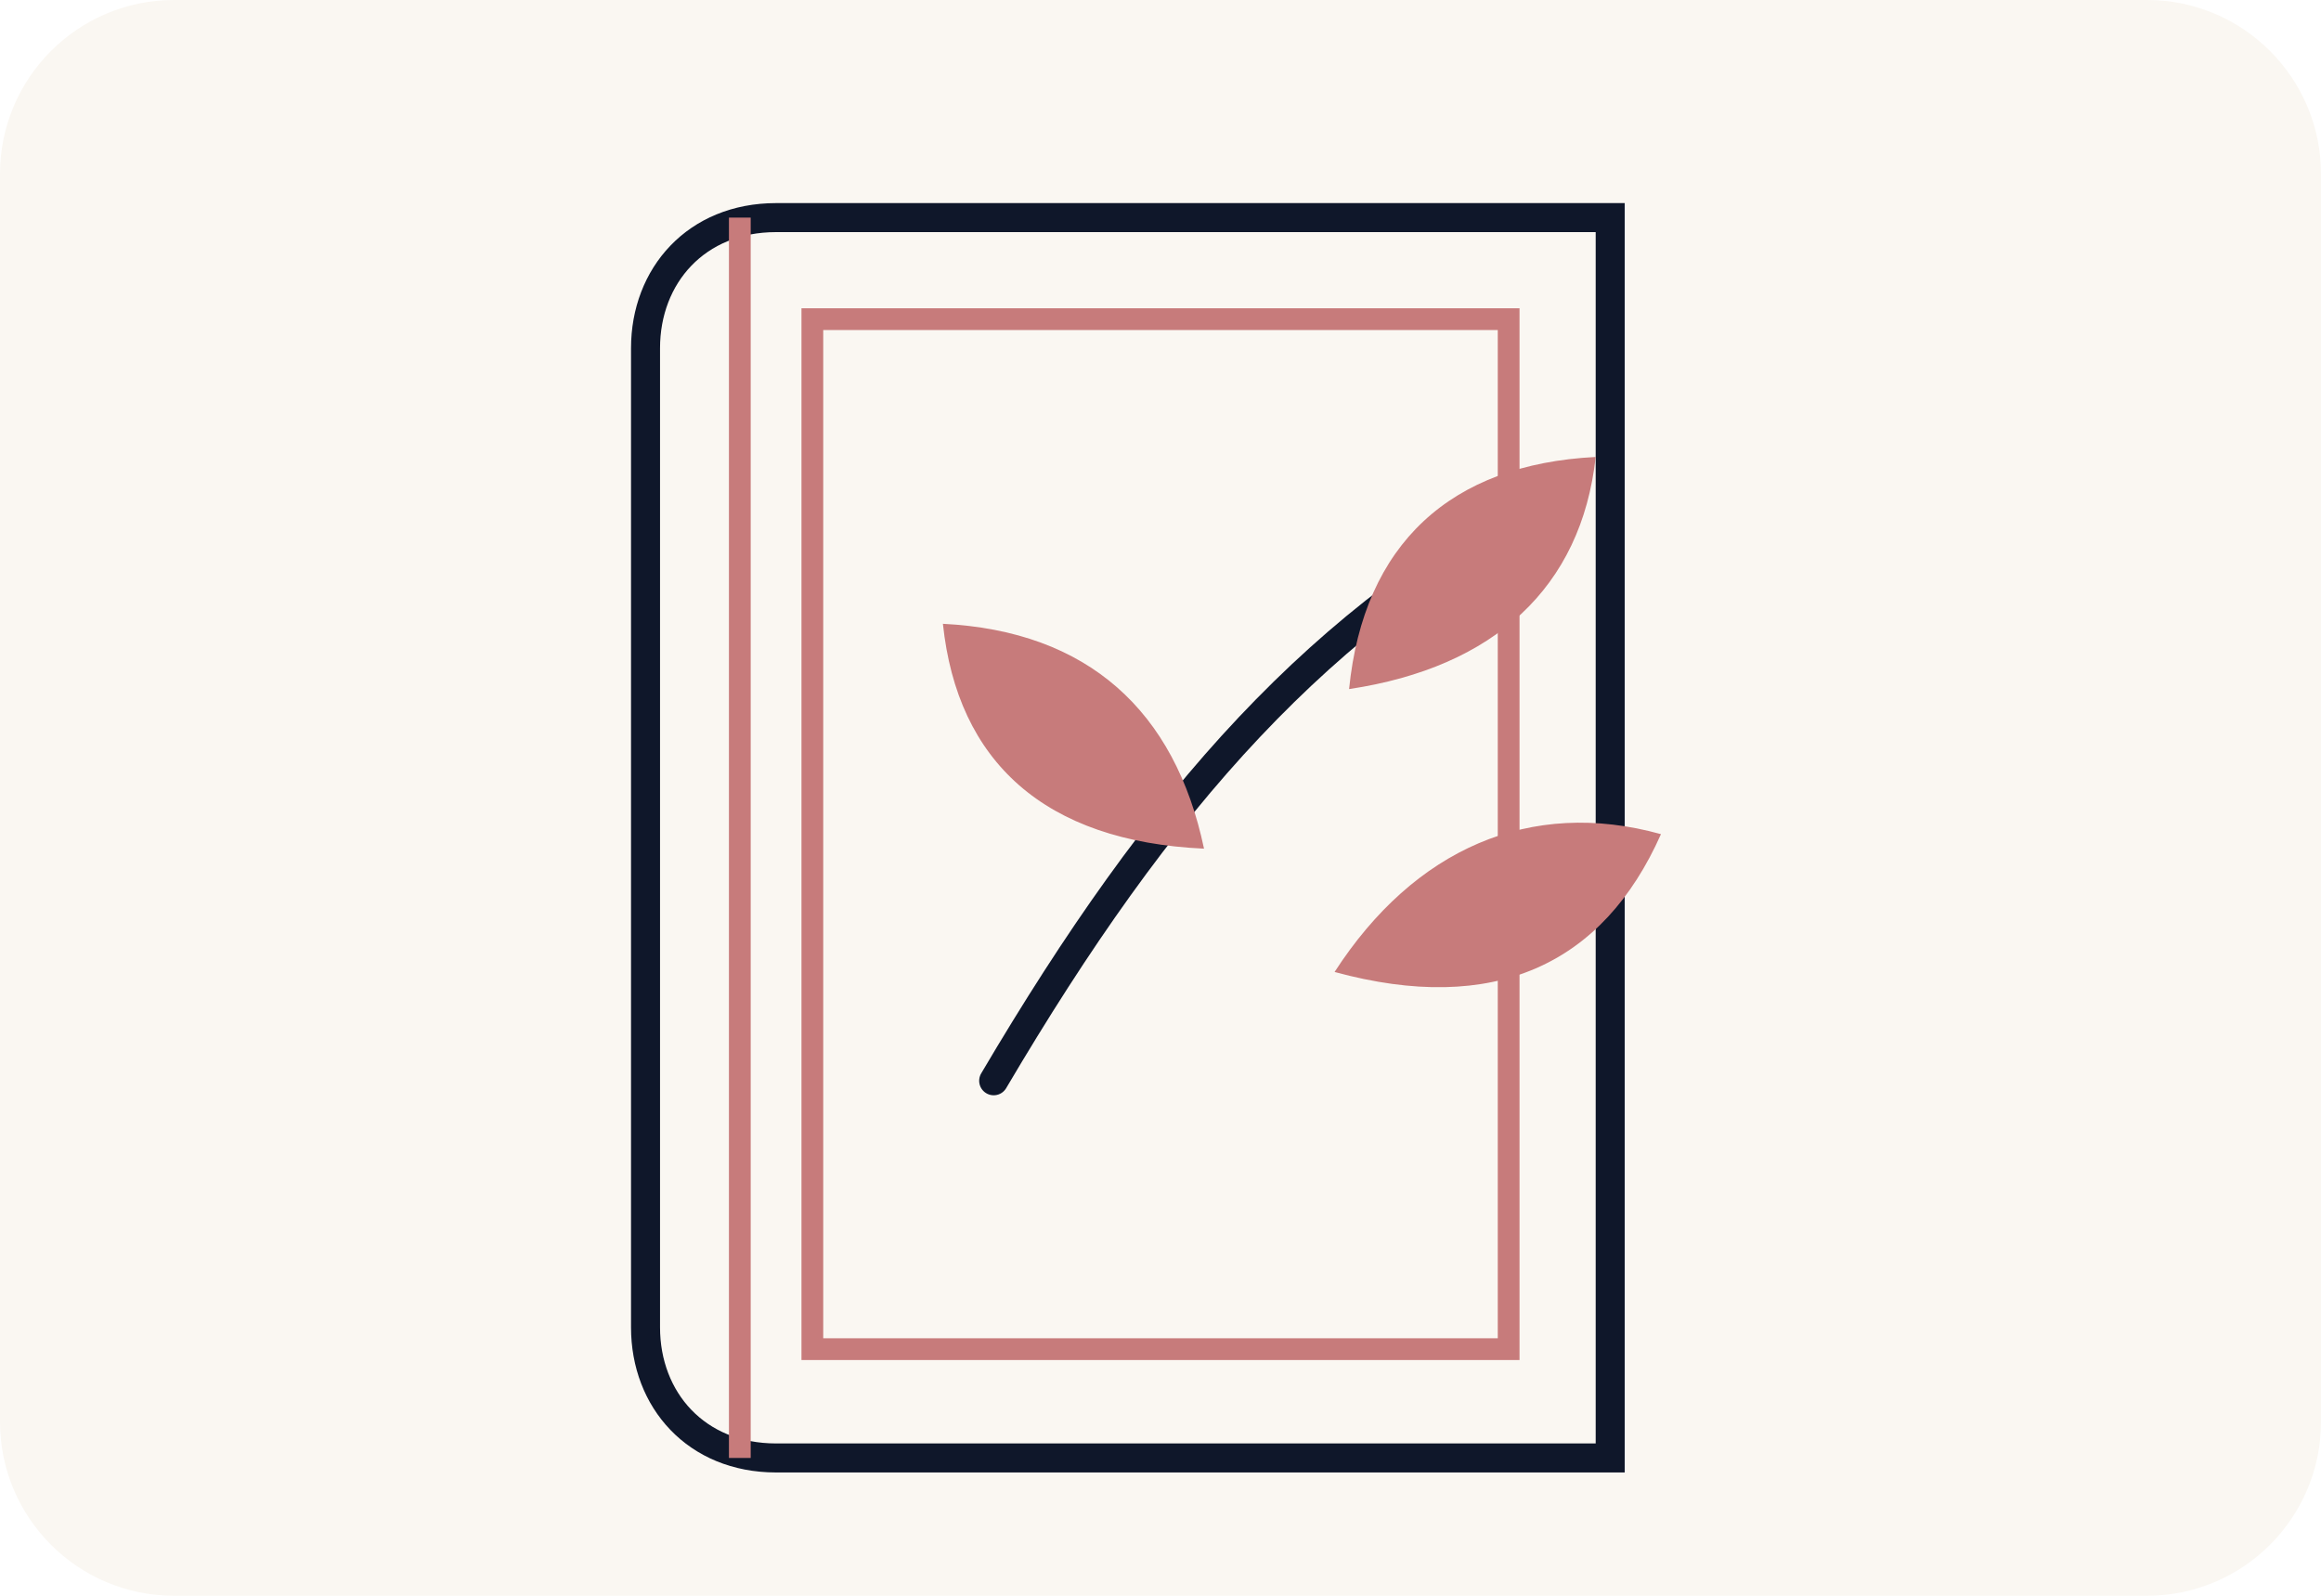
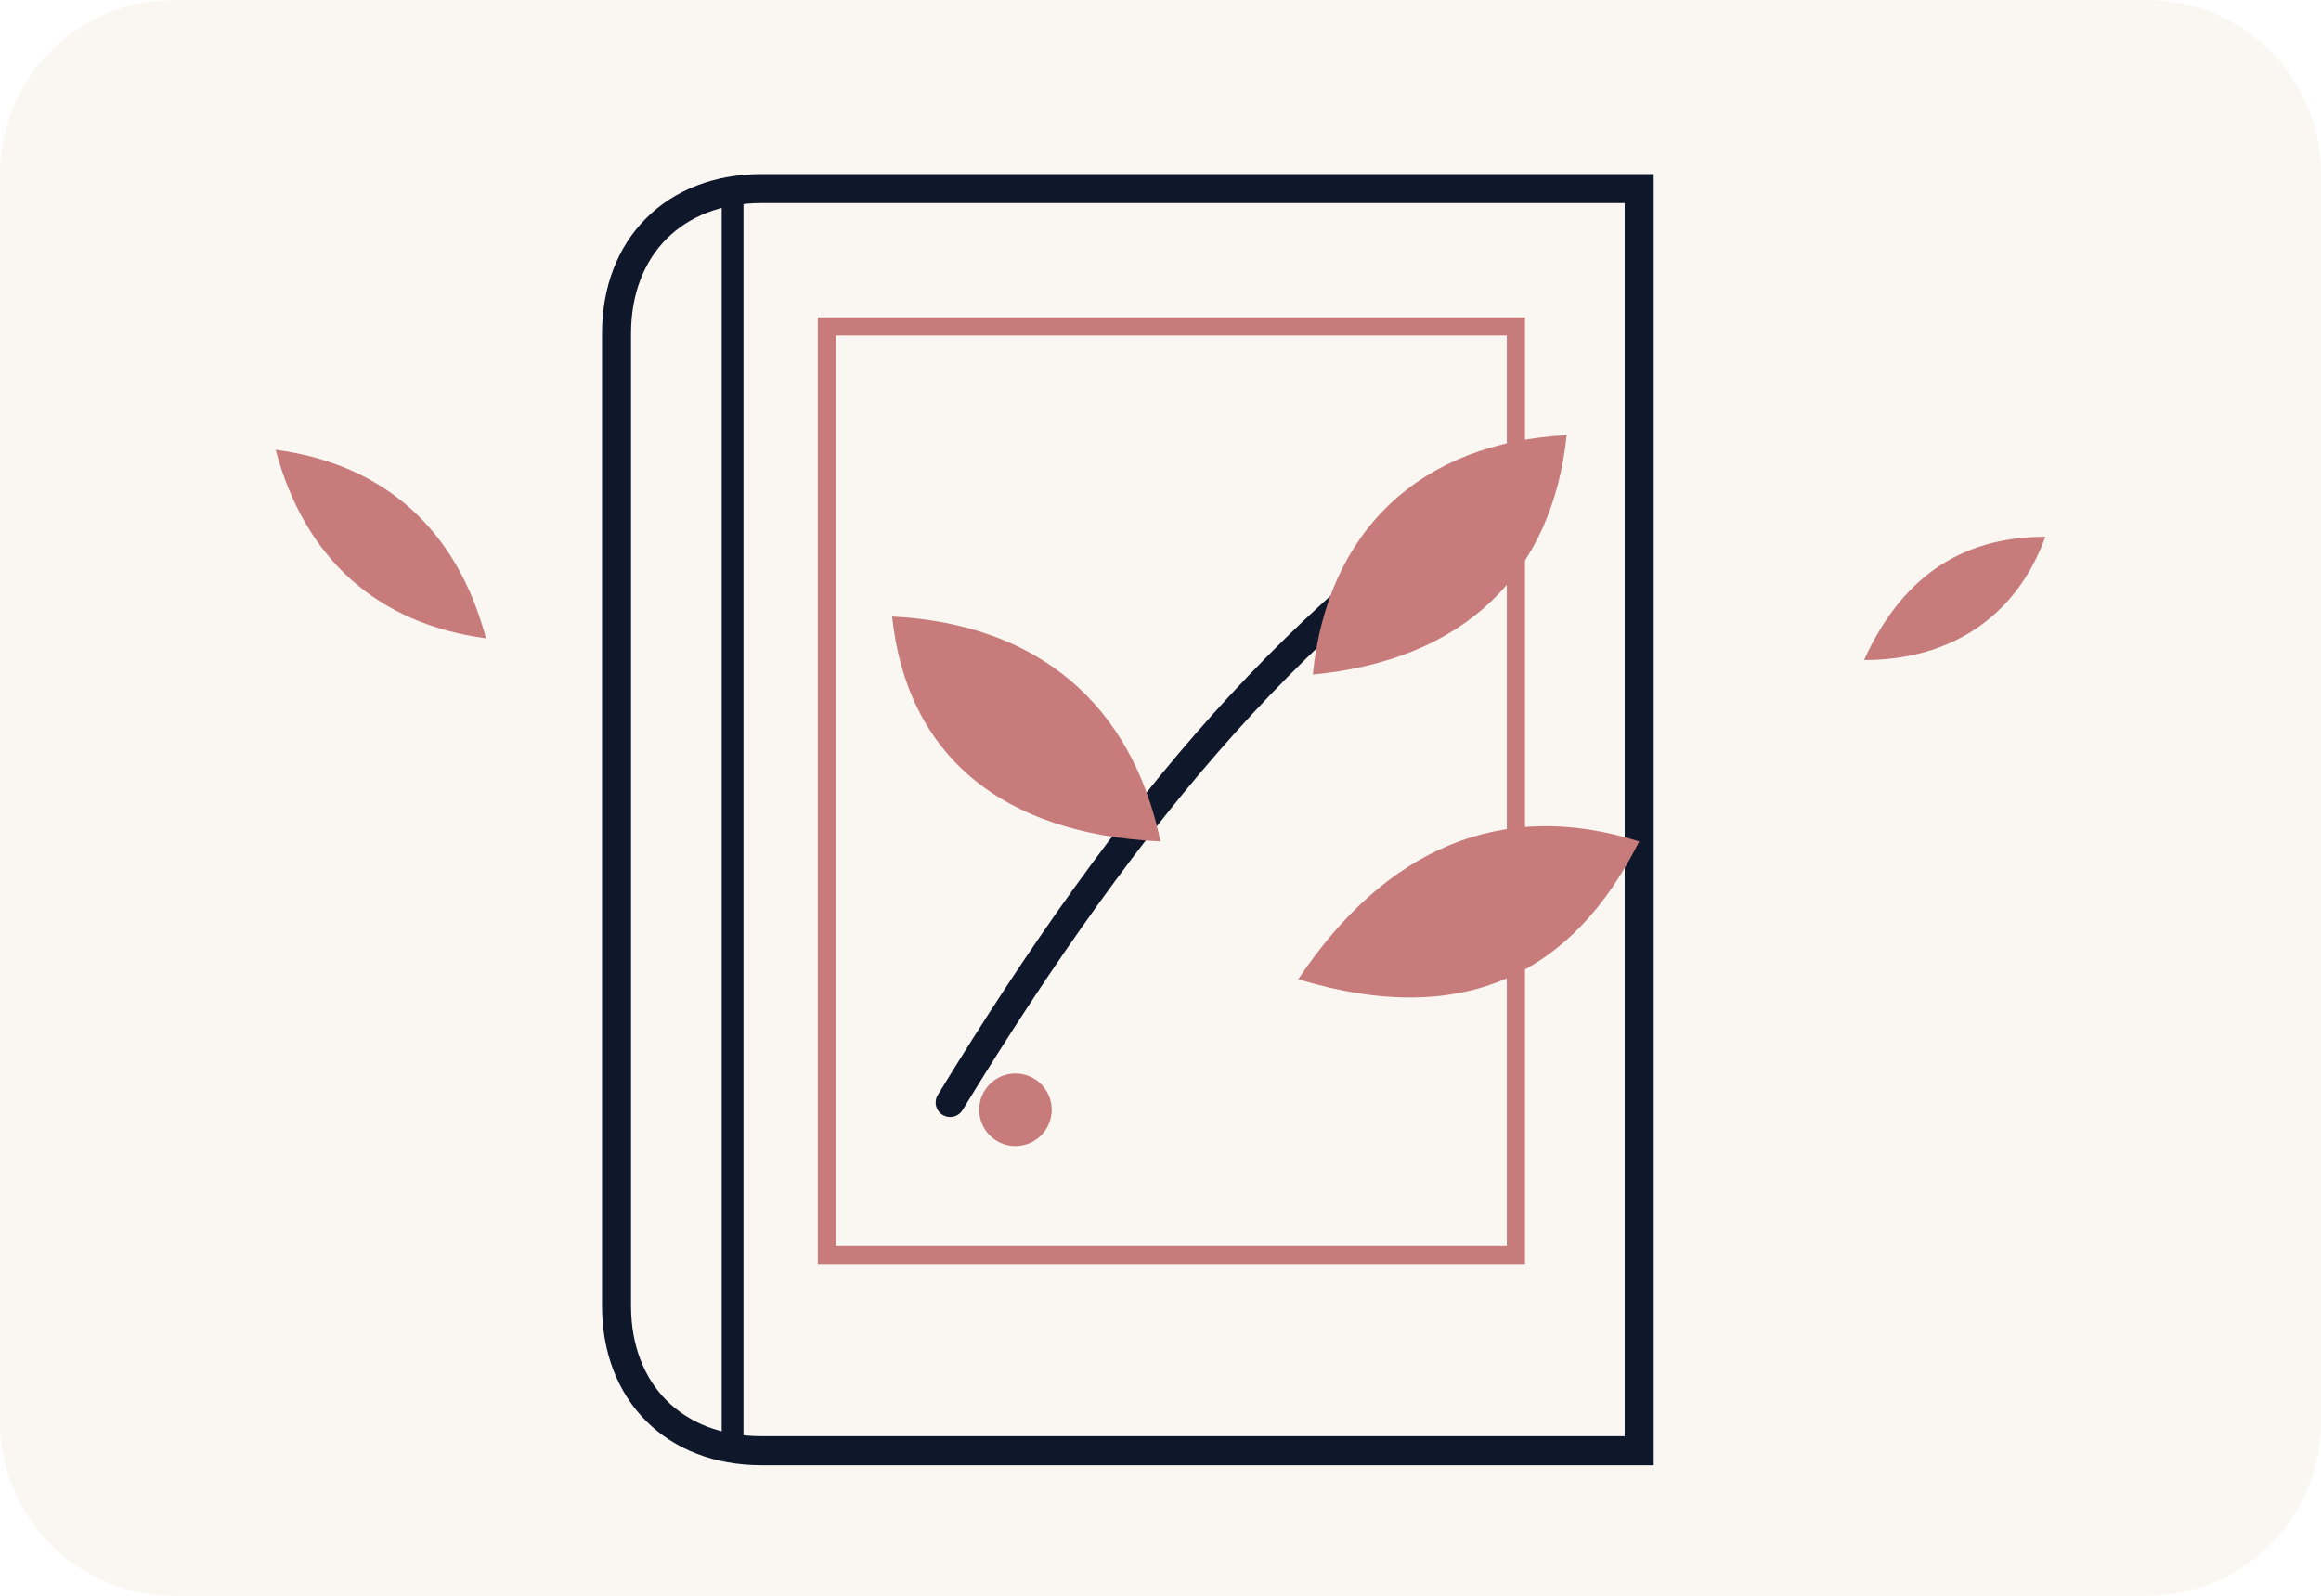
<svg xmlns="http://www.w3.org/2000/svg" viewBox="0 0 320 220">
  <rect width="320" height="220" rx="24" fill="#FAF7F2" />
-   <g transform="translate(89 21)">
-     <path d="M18 9h115v171H18c-11 0-18-8-18-18V27C0 17 7 9 18 9Z" fill="#FAF7F2" stroke="#0F172A" stroke-width="4" />
-     <path d="M13 9v171M23 23h96v142H23z" fill="none" stroke="#C77B7B" stroke-width="3" />
-     <path d="M48 128c23-39 45-64 78-81" fill="none" stroke="#0F172A" stroke-width="4" stroke-linecap="round" />
-     <path d="M77 96c-22-1-34-12-36-31 20 1 32 12 36 31Zm20-22c2-20 14-31 34-32-2 18-14 29-34 32Zm-2 39c11-17 27-24 45-19-8 18-23 25-45 19Z" fill="#C77B7B" />
+   <g transform="translate(85 17)">
+     <path d="M20 9h121v174H20c-12 0-20-8-20-20V29C0 17 8 9 20 9Z" fill="#FAF7F2" stroke="#0F172A" stroke-width="4" />
+     <path d="M16 9v174" stroke="#0F172A" stroke-width="3" />
+     <rect x="29" y="28" width="95" height="128" fill="none" stroke="#C77B7B" stroke-width="2.5" />
+     <path d="M46 135c25-41 49-69 80-88" fill="none" stroke="#0F172A" stroke-width="4" stroke-linecap="round" />
+     <path d="M75 99c-22-1-35-12-37-31 20 1 33 12 37 31Zm21-23c2-20 15-32 35-33-2 19-14 31-35 33Zm-2 42c12-18 28-25 47-19-9 18-24 26-47 19Z" fill="#C77B7B" />
+     <circle cx="55" cy="136" r="5" fill="#C77B7B" />
  </g>
+   <path d="M38 62c15 2 25 11 29 26-15-2-25-11-29-26Zm244 12c-12 0-20 6-25 17 12 0 21-6 25-17Z" fill="#C77B7B" />
</svg>
